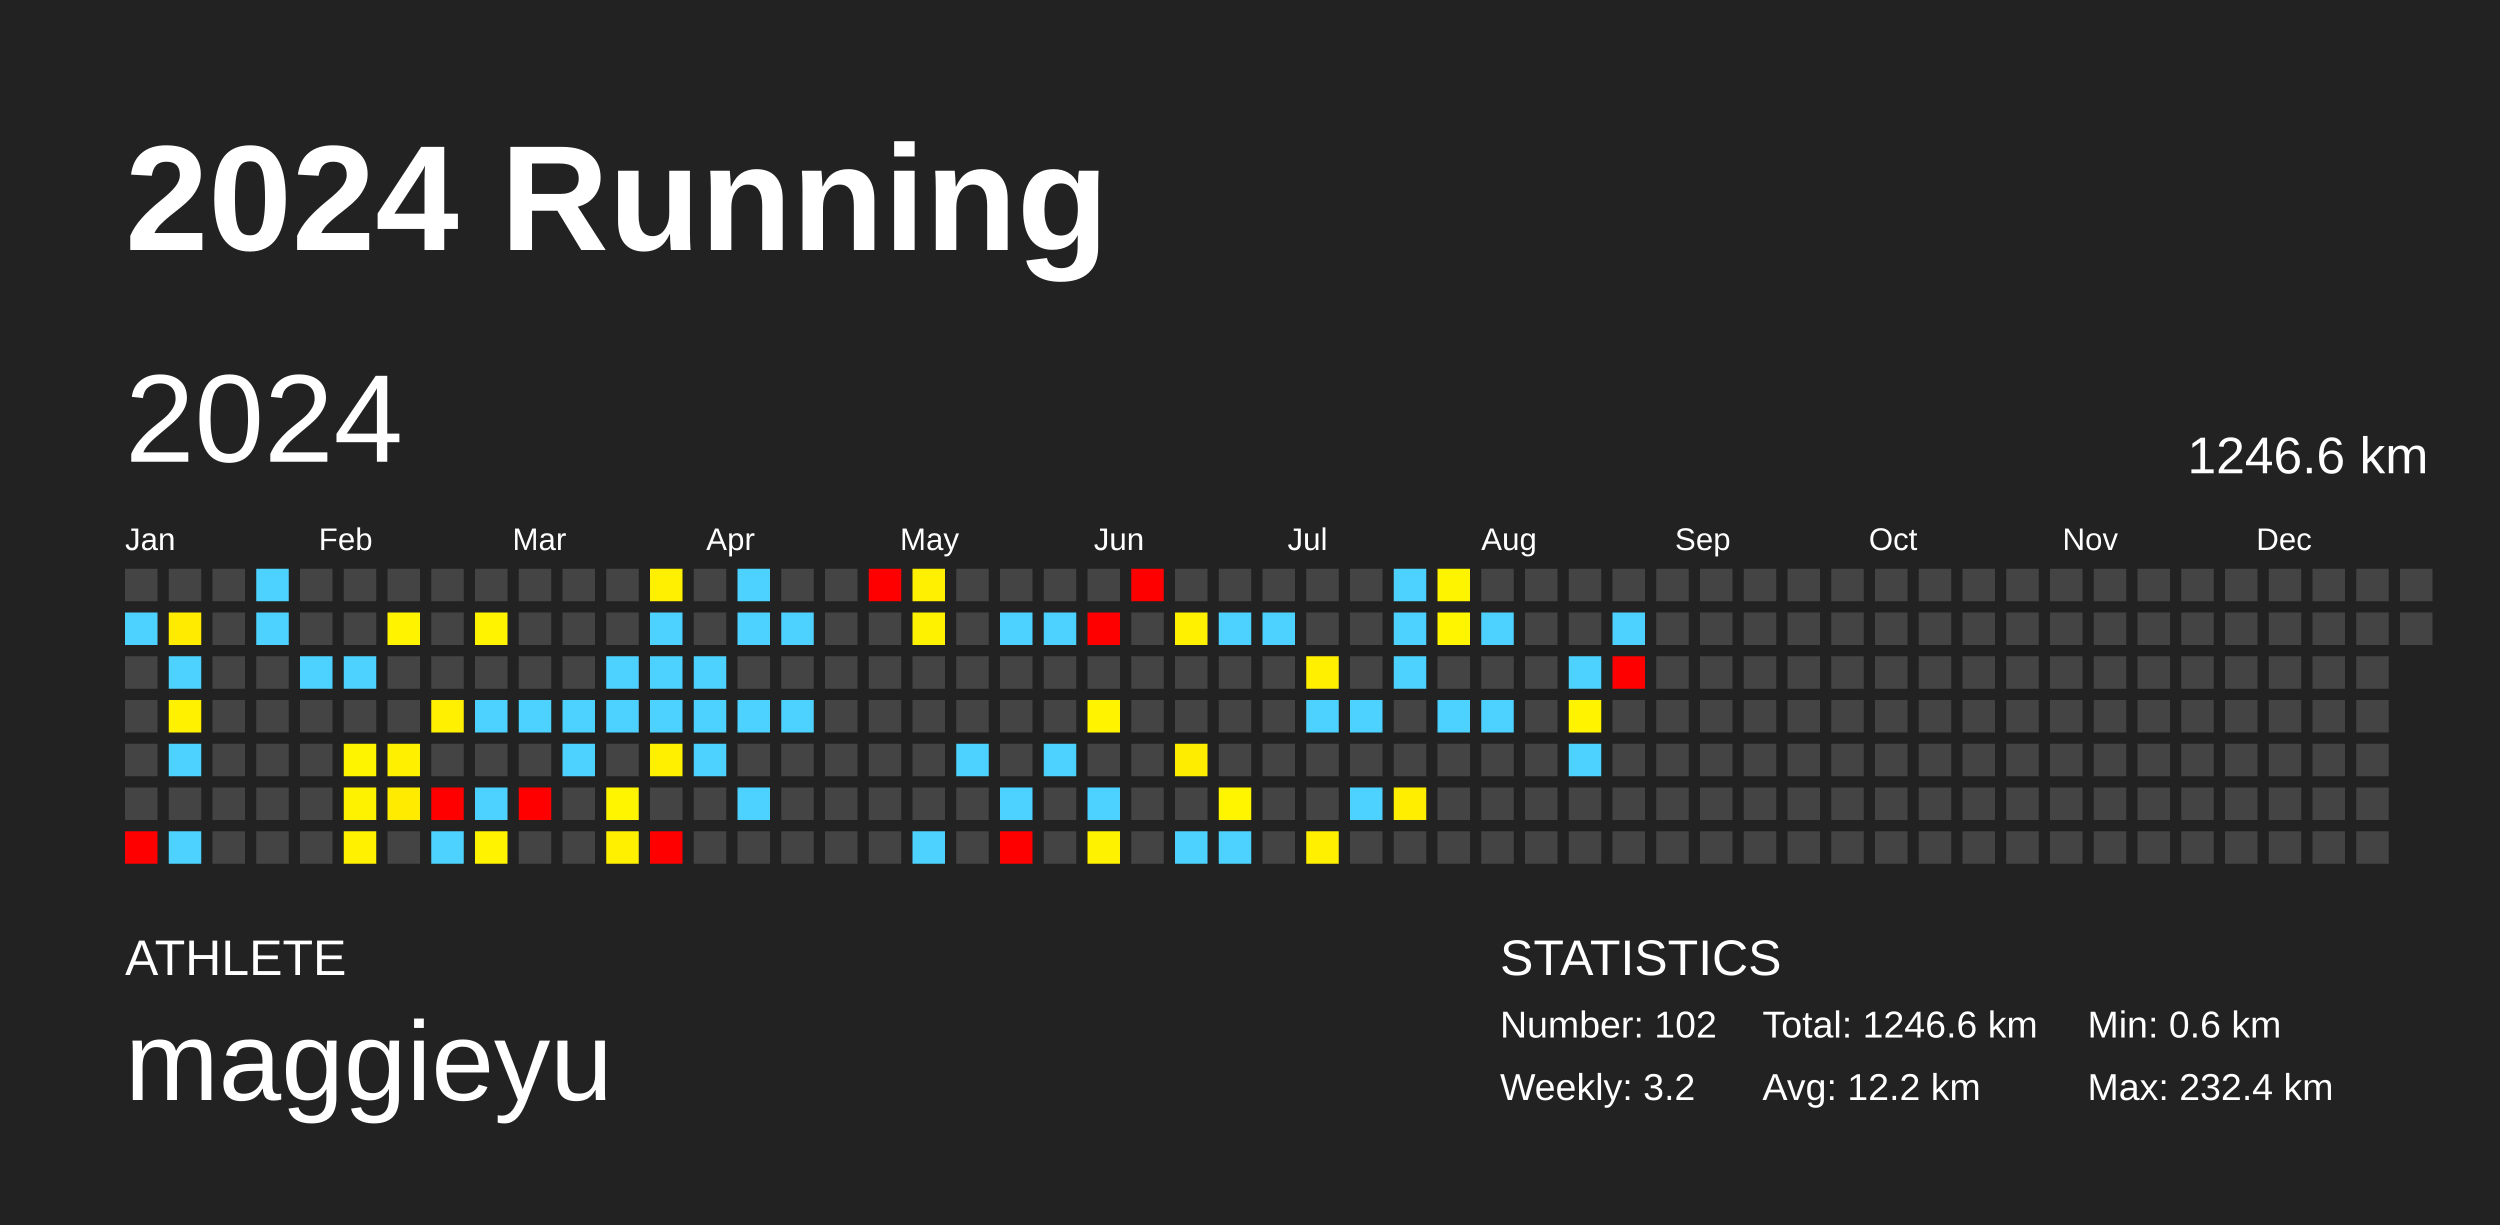
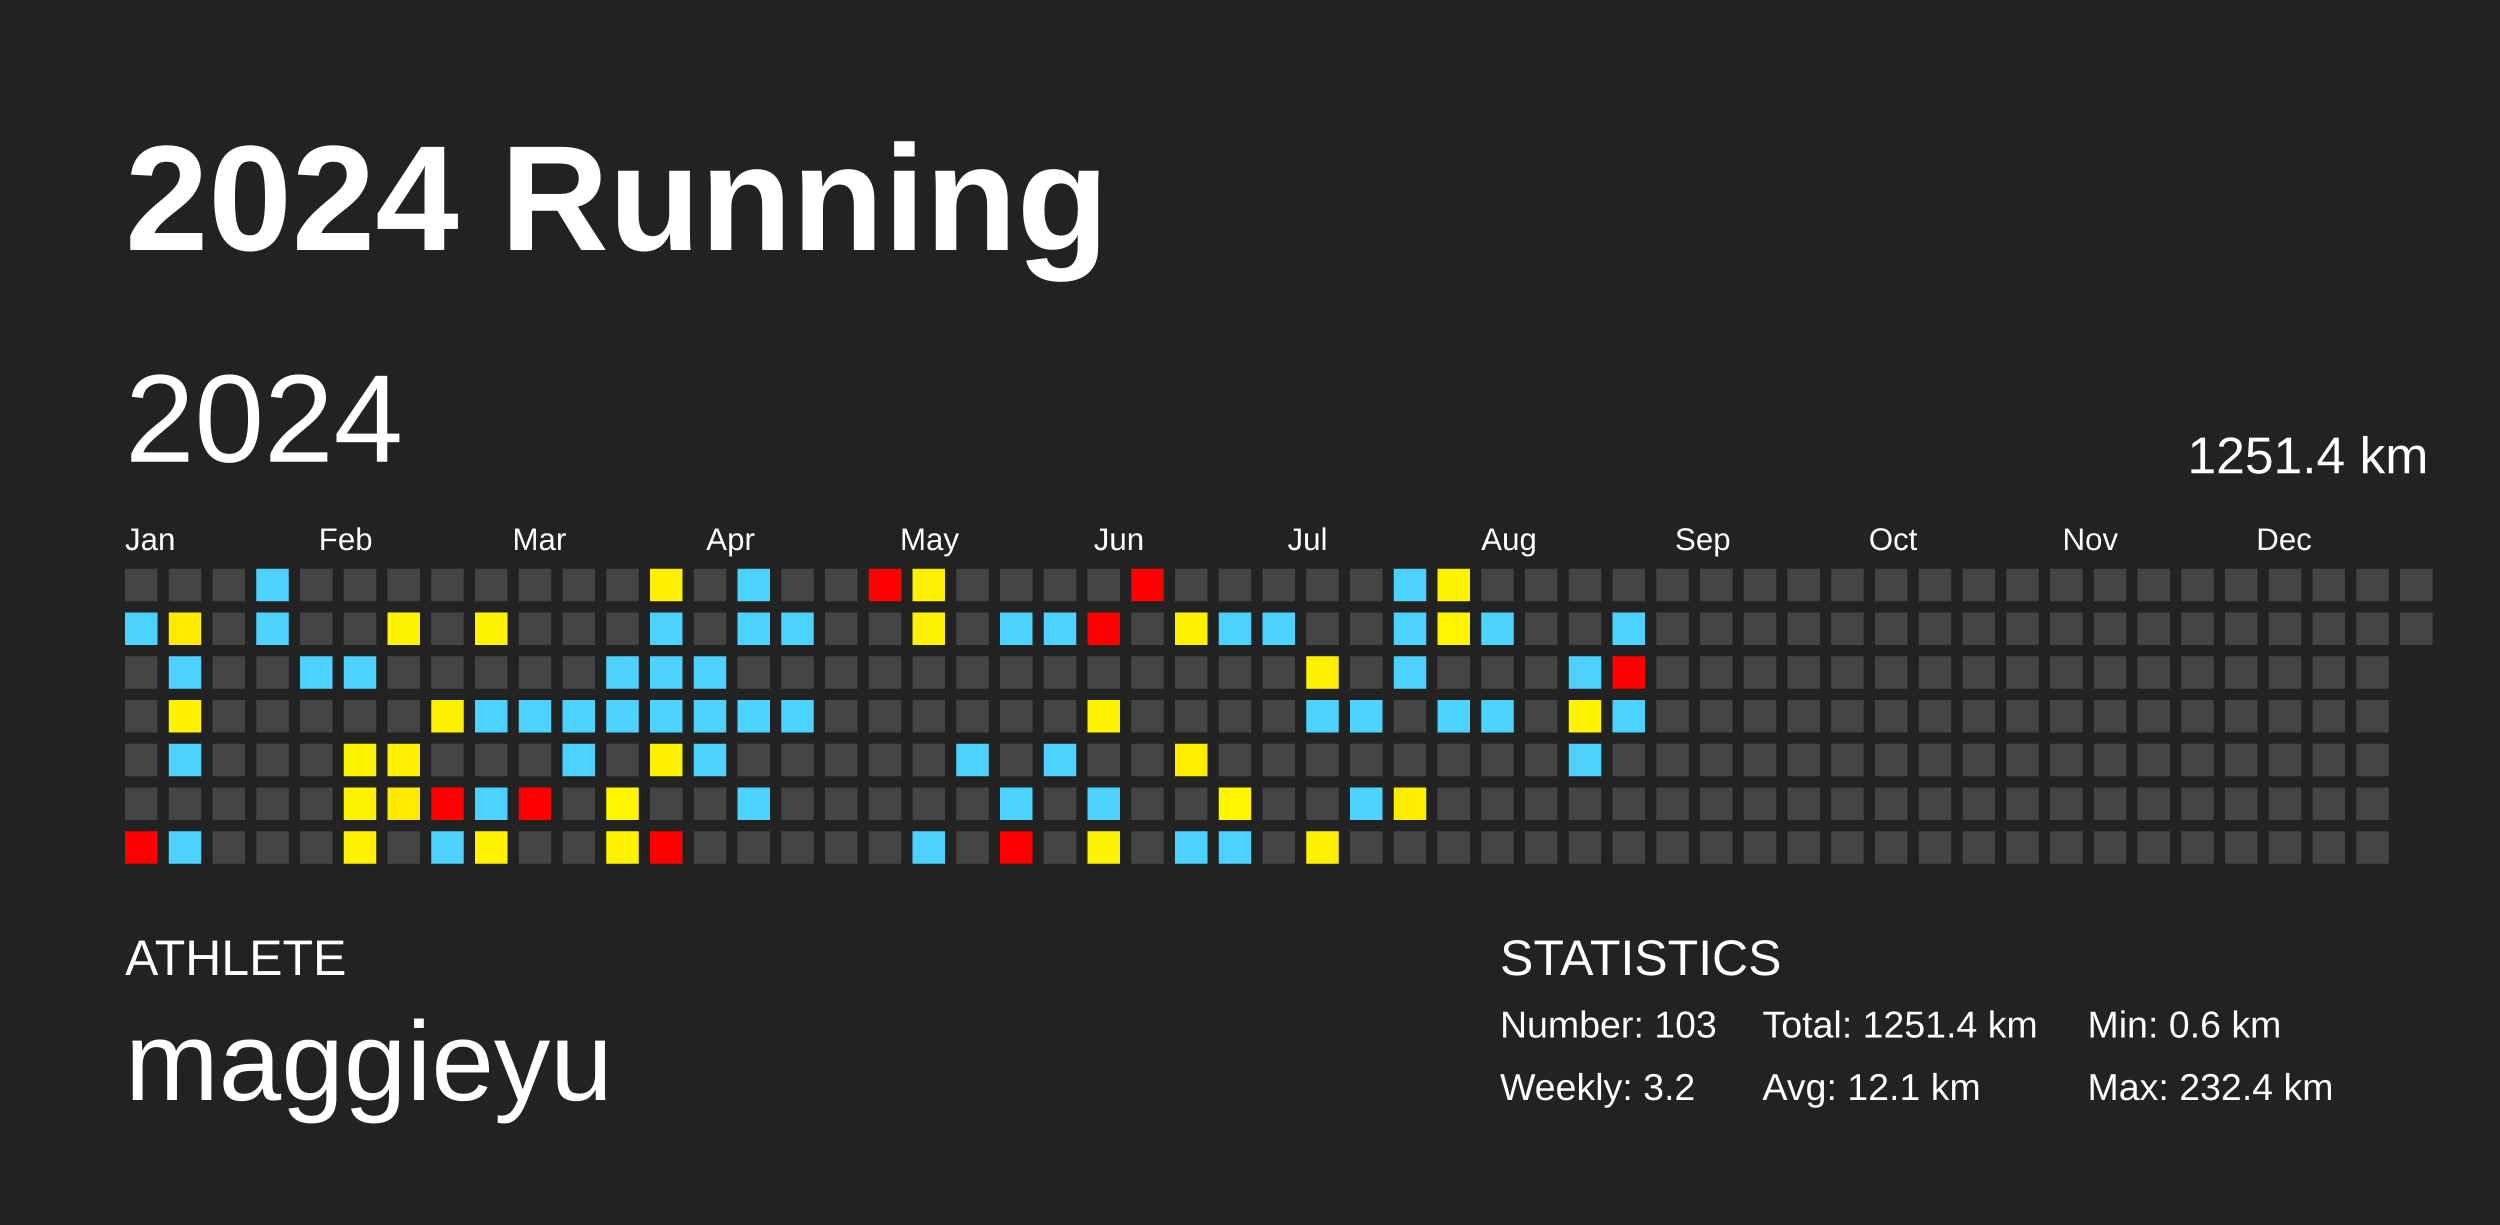
<svg xmlns="http://www.w3.org/2000/svg" baseProfile="full" height="98mm" version="1.1" viewBox="0,0,200,98" width="200mm">
  <defs />
  <rect fill="#222222" height="98" width="200" x="0" y="0" />
  <text fill="#FFFFFF" style="font-size:12px; font-family:Arial; font-weight:bold;" x="10" y="20">2024 Running</text>
  <text fill="#FFFFFF" style="font-size:4px; font-family:Arial" x="10" y="78">ATHLETE</text>
  <text fill="#FFFFFF" style="font-size:9px; font-family:Arial" x="10" y="88">maggieyu</text>
  <text fill="#FFFFFF" style="font-size:4px; font-family:Arial" x="120" y="78">STATISTICS</text>
-   <text fill="#FFFFFF" style="font-size:3px; font-family:Arial" x="120" y="83">Number: 102</text>
+   <text fill="#FFFFFF" style="font-size:3px; font-family:Arial" x="120" y="83">Number: 103</text>
  <text fill="#FFFFFF" style="font-size:3px; font-family:Arial" x="120" y="88">Weekly: 3.2</text>
-   <text fill="#FFFFFF" style="font-size:3px; font-family:Arial" x="141" y="83">Total: 1246.6 km</text>
-   <text fill="#FFFFFF" style="font-size:3px; font-family:Arial" x="141" y="88">Avg: 12.2 km</text>
+   <text fill="#FFFFFF" style="font-size:3px; font-family:Arial" x="141" y="83">Total: 1251.4 km</text>
+   <text fill="#FFFFFF" style="font-size:3px; font-family:Arial" x="141" y="88">Avg: 12.1 km</text>
  <text fill="#FFFFFF" style="font-size:3px; font-family:Arial" x="167" y="83">Min: 0.6 km</text>
  <text fill="#FFFFFF" style="font-size:3px; font-family:Arial" x="167" y="88">Max: 232.4 km</text>
  <text dominant-baseline="hanging" fill="#FFFFFF" style="font-size:10.0px; font-family:Arial;" x="10" y="30">2024</text>
-   <text dominant-baseline="hanging" fill="#FFFFFF" style="font-size:4.125px; font-family:Arial;" x="175" y="35">1246.6 km</text>
+   <text dominant-baseline="hanging" fill="#FFFFFF" style="font-size:4.125px; font-family:Arial;" x="175" y="35">1251.4 km</text>
  <text fill="#FFFFFF" style="font-size:2.5px; font-family:Arial" x="10.0" y="44">Jan</text>
  <text fill="#FFFFFF" style="font-size:2.5px; font-family:Arial" x="25.5" y="44">Feb</text>
  <text fill="#FFFFFF" style="font-size:2.5px; font-family:Arial" x="41.0" y="44">Mar</text>
  <text fill="#FFFFFF" style="font-size:2.5px; font-family:Arial" x="56.5" y="44">Apr</text>
  <text fill="#FFFFFF" style="font-size:2.5px; font-family:Arial" x="72.0" y="44">May</text>
  <text fill="#FFFFFF" style="font-size:2.5px; font-family:Arial" x="87.5" y="44">Jun</text>
  <text fill="#FFFFFF" style="font-size:2.5px; font-family:Arial" x="103.0" y="44">Jul</text>
  <text fill="#FFFFFF" style="font-size:2.5px; font-family:Arial" x="118.5" y="44">Aug</text>
  <text fill="#FFFFFF" style="font-size:2.5px; font-family:Arial" x="134.0" y="44">Sep</text>
  <text fill="#FFFFFF" style="font-size:2.5px; font-family:Arial" x="149.5" y="44">Oct</text>
  <text fill="#FFFFFF" style="font-size:2.5px; font-family:Arial" x="165.0" y="44">Nov</text>
  <text fill="#FFFFFF" style="font-size:2.5px; font-family:Arial" x="180.5" y="44">Dec</text>
  <rect fill="#444444" height="2.6" width="2.6" x="10.0" y="45.5" />
  <rect fill="#4dd2ff" height="2.6" width="2.6" x="10.0" y="49.0" />
  <rect fill="#444444" height="2.6" width="2.6" x="10.0" y="52.5" />
  <rect fill="#444444" height="2.6" width="2.6" x="10.0" y="56.0" />
  <rect fill="#444444" height="2.6" width="2.6" x="10.0" y="59.5" />
  <rect fill="#444444" height="2.6" width="2.6" x="10.0" y="63.0" />
  <rect fill="red" height="2.6" width="2.6" x="10.0" y="66.5" />
  <rect fill="#444444" height="2.6" width="2.6" x="13.5" y="45.5" />
  <rect fill="#ffeb00" height="2.6" width="2.6" x="13.5" y="49.0" />
  <rect fill="#4dd2ff" height="2.6" width="2.6" x="13.5" y="52.5" />
  <rect fill="#fff100" height="2.6" width="2.6" x="13.5" y="56.0" />
  <rect fill="#4dd2ff" height="2.6" width="2.6" x="13.5" y="59.5" />
  <rect fill="#444444" height="2.6" width="2.6" x="13.5" y="63.0" />
  <rect fill="#4dd2ff" height="2.6" width="2.6" x="13.5" y="66.5" />
  <rect fill="#444444" height="2.6" width="2.6" x="17.0" y="45.5" />
  <rect fill="#444444" height="2.6" width="2.6" x="17.0" y="49.0" />
  <rect fill="#444444" height="2.6" width="2.6" x="17.0" y="52.5" />
  <rect fill="#444444" height="2.6" width="2.6" x="17.0" y="56.0" />
  <rect fill="#444444" height="2.6" width="2.6" x="17.0" y="59.5" />
  <rect fill="#444444" height="2.6" width="2.6" x="17.0" y="63.0" />
  <rect fill="#444444" height="2.6" width="2.6" x="17.0" y="66.5" />
  <rect fill="#4dd2ff" height="2.6" width="2.6" x="20.5" y="45.5" />
  <rect fill="#4dd2ff" height="2.6" width="2.6" x="20.5" y="49.0" />
  <rect fill="#444444" height="2.6" width="2.6" x="20.5" y="52.5" />
  <rect fill="#444444" height="2.6" width="2.6" x="20.5" y="56.0" />
  <rect fill="#444444" height="2.6" width="2.6" x="20.5" y="59.5" />
  <rect fill="#444444" height="2.6" width="2.6" x="20.5" y="63.0" />
  <rect fill="#444444" height="2.6" width="2.6" x="20.5" y="66.5" />
  <rect fill="#444444" height="2.6" width="2.6" x="24.0" y="45.5" />
  <rect fill="#444444" height="2.6" width="2.6" x="24.0" y="49.0" />
  <rect fill="#4dd2ff" height="2.6" width="2.6" x="24.0" y="52.5" />
  <rect fill="#444444" height="2.6" width="2.6" x="24.0" y="56.0" />
  <rect fill="#444444" height="2.6" width="2.6" x="24.0" y="59.5" />
  <rect fill="#444444" height="2.6" width="2.6" x="24.0" y="63.0" />
  <rect fill="#444444" height="2.6" width="2.6" x="24.0" y="66.5" />
  <rect fill="#444444" height="2.6" width="2.6" x="27.5" y="45.5" />
  <rect fill="#444444" height="2.6" width="2.6" x="27.5" y="49.0" />
  <rect fill="#4dd2ff" height="2.6" width="2.6" x="27.5" y="52.5" />
  <rect fill="#444444" height="2.6" width="2.6" x="27.5" y="56.0" />
  <rect fill="#fff400" height="2.6" width="2.6" x="27.5" y="59.5" />
  <rect fill="#fff200" height="2.6" width="2.6" x="27.5" y="63.0" />
  <rect fill="#fff100" height="2.6" width="2.6" x="27.5" y="66.5" />
  <rect fill="#444444" height="2.6" width="2.6" x="31.0" y="45.5" />
  <rect fill="#fff300" height="2.6" width="2.6" x="31.0" y="49.0" />
  <rect fill="#444444" height="2.6" width="2.6" x="31.0" y="52.5" />
  <rect fill="#444444" height="2.6" width="2.6" x="31.0" y="56.0" />
  <rect fill="#fff000" height="2.6" width="2.6" x="31.0" y="59.5" />
  <rect fill="#ffeb00" height="2.6" width="2.6" x="31.0" y="63.0" />
  <rect fill="#444444" height="2.6" width="2.6" x="31.0" y="66.5" />
  <rect fill="#444444" height="2.6" width="2.6" x="34.5" y="45.5" />
  <rect fill="#444444" height="2.6" width="2.6" x="34.5" y="49.0" />
  <rect fill="#444444" height="2.6" width="2.6" x="34.5" y="52.5" />
  <rect fill="#ffef00" height="2.6" width="2.6" x="34.5" y="56.0" />
  <rect fill="#444444" height="2.6" width="2.6" x="34.5" y="59.5" />
  <rect fill="red" height="2.6" width="2.6" x="34.5" y="63.0" />
  <rect fill="#4dd2ff" height="2.6" width="2.6" x="34.5" y="66.5" />
  <rect fill="#444444" height="2.6" width="2.6" x="38.0" y="45.5" />
  <rect fill="#fff300" height="2.6" width="2.6" x="38.0" y="49.0" />
  <rect fill="#444444" height="2.6" width="2.6" x="38.0" y="52.5" />
  <rect fill="#4dd2ff" height="2.6" width="2.6" x="38.0" y="56.0" />
  <rect fill="#444444" height="2.6" width="2.6" x="38.0" y="59.5" />
  <rect fill="#4dd2ff" height="2.6" width="2.6" x="38.0" y="63.0" />
  <rect fill="#fff300" height="2.6" width="2.6" x="38.0" y="66.5" />
  <rect fill="#444444" height="2.6" width="2.6" x="41.5" y="45.5" />
  <rect fill="#444444" height="2.6" width="2.6" x="41.5" y="49.0" />
  <rect fill="#444444" height="2.6" width="2.6" x="41.5" y="52.5" />
  <rect fill="#4dd2ff" height="2.6" width="2.6" x="41.5" y="56.0" />
  <rect fill="#444444" height="2.6" width="2.6" x="41.5" y="59.5" />
  <rect fill="red" height="2.6" width="2.6" x="41.5" y="63.0" />
  <rect fill="#444444" height="2.6" width="2.6" x="41.5" y="66.5" />
  <rect fill="#444444" height="2.6" width="2.6" x="45.0" y="45.5" />
  <rect fill="#444444" height="2.6" width="2.6" x="45.0" y="49.0" />
  <rect fill="#444444" height="2.6" width="2.6" x="45.0" y="52.5" />
  <rect fill="#4dd2ff" height="2.6" width="2.6" x="45.0" y="56.0" />
  <rect fill="#4dd2ff" height="2.6" width="2.6" x="45.0" y="59.5" />
  <rect fill="#444444" height="2.6" width="2.6" x="45.0" y="63.0" />
  <rect fill="#444444" height="2.6" width="2.6" x="45.0" y="66.5" />
  <rect fill="#444444" height="2.6" width="2.6" x="48.5" y="45.5" />
  <rect fill="#444444" height="2.6" width="2.6" x="48.5" y="49.0" />
  <rect fill="#4dd2ff" height="2.6" width="2.6" x="48.5" y="52.5" />
  <rect fill="#4dd2ff" height="2.6" width="2.6" x="48.5" y="56.0" />
  <rect fill="#444444" height="2.6" width="2.6" x="48.5" y="59.5" />
  <rect fill="#fff500" height="2.6" width="2.6" x="48.5" y="63.0" />
  <rect fill="#fff000" height="2.6" width="2.6" x="48.5" y="66.5" />
  <rect fill="#ffef00" height="2.6" width="2.6" x="52.0" y="45.5" />
  <rect fill="#4dd2ff" height="2.6" width="2.6" x="52.0" y="49.0" />
  <rect fill="#4dd2ff" height="2.6" width="2.6" x="52.0" y="52.5" />
  <rect fill="#4dd2ff" height="2.6" width="2.6" x="52.0" y="56.0" />
  <rect fill="#fff000" height="2.6" width="2.6" x="52.0" y="59.5" />
  <rect fill="#444444" height="2.6" width="2.6" x="52.0" y="63.0" />
  <rect fill="red" height="2.6" width="2.6" x="52.0" y="66.5" />
  <rect fill="#444444" height="2.6" width="2.6" x="55.5" y="45.5" />
  <rect fill="#444444" height="2.6" width="2.6" x="55.5" y="49.0" />
  <rect fill="#4dd2ff" height="2.6" width="2.6" x="55.5" y="52.5" />
  <rect fill="#4dd2ff" height="2.6" width="2.6" x="55.5" y="56.0" />
  <rect fill="#4dd2ff" height="2.6" width="2.6" x="55.5" y="59.5" />
  <rect fill="#444444" height="2.6" width="2.6" x="55.5" y="63.0" />
  <rect fill="#444444" height="2.6" width="2.6" x="55.5" y="66.5" />
  <rect fill="#4dd2ff" height="2.6" width="2.6" x="59.0" y="45.5" />
  <rect fill="#4dd2ff" height="2.6" width="2.6" x="59.0" y="49.0" />
  <rect fill="#444444" height="2.6" width="2.6" x="59.0" y="52.5" />
  <rect fill="#4dd2ff" height="2.6" width="2.6" x="59.0" y="56.0" />
  <rect fill="#444444" height="2.6" width="2.6" x="59.0" y="59.5" />
  <rect fill="#4dd2ff" height="2.6" width="2.6" x="59.0" y="63.0" />
  <rect fill="#444444" height="2.6" width="2.6" x="59.0" y="66.5" />
  <rect fill="#444444" height="2.6" width="2.6" x="62.5" y="45.5" />
  <rect fill="#4dd2ff" height="2.6" width="2.6" x="62.5" y="49.0" />
  <rect fill="#444444" height="2.6" width="2.6" x="62.5" y="52.5" />
  <rect fill="#4dd2ff" height="2.6" width="2.6" x="62.5" y="56.0" />
  <rect fill="#444444" height="2.6" width="2.6" x="62.5" y="59.5" />
  <rect fill="#444444" height="2.6" width="2.6" x="62.5" y="63.0" />
  <rect fill="#444444" height="2.6" width="2.6" x="62.5" y="66.5" />
  <rect fill="#444444" height="2.6" width="2.6" x="66.0" y="45.5" />
  <rect fill="#444444" height="2.6" width="2.6" x="66.0" y="49.0" />
  <rect fill="#444444" height="2.6" width="2.6" x="66.0" y="52.5" />
  <rect fill="#444444" height="2.6" width="2.6" x="66.0" y="56.0" />
  <rect fill="#444444" height="2.6" width="2.6" x="66.0" y="59.5" />
  <rect fill="#444444" height="2.6" width="2.6" x="66.0" y="63.0" />
  <rect fill="#444444" height="2.6" width="2.6" x="66.0" y="66.5" />
  <rect fill="red" height="2.6" width="2.6" x="69.5" y="45.5" />
  <rect fill="#444444" height="2.6" width="2.6" x="69.5" y="49.0" />
  <rect fill="#444444" height="2.6" width="2.6" x="69.5" y="52.5" />
  <rect fill="#444444" height="2.6" width="2.6" x="69.5" y="56.0" />
  <rect fill="#444444" height="2.6" width="2.6" x="69.5" y="59.5" />
  <rect fill="#444444" height="2.6" width="2.6" x="69.5" y="63.0" />
  <rect fill="#444444" height="2.6" width="2.6" x="69.5" y="66.5" />
  <rect fill="#ffef00" height="2.6" width="2.6" x="73.0" y="45.5" />
  <rect fill="#fff200" height="2.6" width="2.6" x="73.0" y="49.0" />
  <rect fill="#444444" height="2.6" width="2.6" x="73.0" y="52.5" />
  <rect fill="#444444" height="2.6" width="2.6" x="73.0" y="56.0" />
  <rect fill="#444444" height="2.6" width="2.6" x="73.0" y="59.5" />
  <rect fill="#444444" height="2.6" width="2.6" x="73.0" y="63.0" />
  <rect fill="#4dd2ff" height="2.6" width="2.6" x="73.0" y="66.5" />
  <rect fill="#444444" height="2.6" width="2.6" x="76.5" y="45.5" />
  <rect fill="#444444" height="2.6" width="2.6" x="76.5" y="49.0" />
  <rect fill="#444444" height="2.6" width="2.6" x="76.5" y="52.5" />
  <rect fill="#444444" height="2.6" width="2.6" x="76.5" y="56.0" />
  <rect fill="#4dd2ff" height="2.6" width="2.6" x="76.5" y="59.5" />
  <rect fill="#444444" height="2.6" width="2.6" x="76.5" y="63.0" />
  <rect fill="#444444" height="2.6" width="2.6" x="76.5" y="66.5" />
  <rect fill="#444444" height="2.6" width="2.6" x="80.0" y="45.5" />
  <rect fill="#4dd2ff" height="2.6" width="2.6" x="80.0" y="49.0" />
  <rect fill="#444444" height="2.6" width="2.6" x="80.0" y="52.5" />
  <rect fill="#444444" height="2.6" width="2.6" x="80.0" y="56.0" />
  <rect fill="#444444" height="2.6" width="2.6" x="80.0" y="59.5" />
  <rect fill="#4dd2ff" height="2.6" width="2.6" x="80.0" y="63.0" />
  <rect fill="red" height="2.6" width="2.6" x="80.0" y="66.5" />
  <rect fill="#444444" height="2.6" width="2.6" x="83.5" y="45.5" />
  <rect fill="#4dd2ff" height="2.6" width="2.6" x="83.5" y="49.0" />
  <rect fill="#444444" height="2.6" width="2.6" x="83.5" y="52.5" />
  <rect fill="#444444" height="2.6" width="2.6" x="83.5" y="56.0" />
  <rect fill="#4dd2ff" height="2.6" width="2.6" x="83.5" y="59.5" />
  <rect fill="#444444" height="2.6" width="2.6" x="83.5" y="63.0" />
  <rect fill="#444444" height="2.6" width="2.6" x="83.5" y="66.5" />
  <rect fill="#444444" height="2.6" width="2.6" x="87.0" y="45.5" />
  <rect fill="red" height="2.6" width="2.6" x="87.0" y="49.0" />
  <rect fill="#444444" height="2.6" width="2.6" x="87.0" y="52.5" />
  <rect fill="#fff300" height="2.6" width="2.6" x="87.0" y="56.0" />
  <rect fill="#444444" height="2.6" width="2.6" x="87.0" y="59.5" />
  <rect fill="#4dd2ff" height="2.6" width="2.6" x="87.0" y="63.0" />
  <rect fill="#fff200" height="2.6" width="2.6" x="87.0" y="66.5" />
  <rect fill="red" height="2.6" width="2.6" x="90.5" y="45.5" />
  <rect fill="#444444" height="2.6" width="2.6" x="90.5" y="49.0" />
  <rect fill="#444444" height="2.6" width="2.6" x="90.5" y="52.5" />
  <rect fill="#444444" height="2.6" width="2.6" x="90.5" y="56.0" />
  <rect fill="#444444" height="2.6" width="2.6" x="90.5" y="59.5" />
  <rect fill="#444444" height="2.6" width="2.6" x="90.5" y="63.0" />
  <rect fill="#444444" height="2.6" width="2.6" x="90.5" y="66.5" />
  <rect fill="#444444" height="2.6" width="2.6" x="94.0" y="45.5" />
  <rect fill="#fff100" height="2.6" width="2.6" x="94.0" y="49.0" />
  <rect fill="#444444" height="2.6" width="2.6" x="94.0" y="52.5" />
  <rect fill="#444444" height="2.6" width="2.6" x="94.0" y="56.0" />
  <rect fill="#ffed00" height="2.6" width="2.6" x="94.0" y="59.5" />
  <rect fill="#444444" height="2.6" width="2.6" x="94.0" y="63.0" />
  <rect fill="#4dd2ff" height="2.6" width="2.6" x="94.0" y="66.5" />
  <rect fill="#444444" height="2.6" width="2.6" x="97.5" y="45.5" />
  <rect fill="#4dd2ff" height="2.6" width="2.6" x="97.5" y="49.0" />
  <rect fill="#444444" height="2.6" width="2.6" x="97.5" y="52.5" />
  <rect fill="#444444" height="2.6" width="2.6" x="97.5" y="56.0" />
  <rect fill="#444444" height="2.6" width="2.6" x="97.5" y="59.5" />
  <rect fill="#fff500" height="2.6" width="2.6" x="97.5" y="63.0" />
  <rect fill="#4dd2ff" height="2.6" width="2.6" x="97.5" y="66.5" />
  <rect fill="#444444" height="2.6" width="2.6" x="101.0" y="45.5" />
  <rect fill="#4dd2ff" height="2.6" width="2.6" x="101.0" y="49.0" />
  <rect fill="#444444" height="2.6" width="2.6" x="101.0" y="52.5" />
  <rect fill="#444444" height="2.6" width="2.6" x="101.0" y="56.0" />
  <rect fill="#444444" height="2.6" width="2.6" x="101.0" y="59.5" />
  <rect fill="#444444" height="2.6" width="2.6" x="101.0" y="63.0" />
  <rect fill="#444444" height="2.6" width="2.6" x="101.0" y="66.5" />
  <rect fill="#444444" height="2.6" width="2.6" x="104.5" y="45.5" />
  <rect fill="#444444" height="2.6" width="2.6" x="104.5" y="49.0" />
  <rect fill="#fff000" height="2.6" width="2.6" x="104.5" y="52.5" />
  <rect fill="#4dd2ff" height="2.6" width="2.6" x="104.5" y="56.0" />
  <rect fill="#444444" height="2.6" width="2.6" x="104.5" y="59.5" />
  <rect fill="#444444" height="2.6" width="2.6" x="104.5" y="63.0" />
  <rect fill="#fff000" height="2.6" width="2.6" x="104.5" y="66.5" />
  <rect fill="#444444" height="2.6" width="2.6" x="108.0" y="45.5" />
  <rect fill="#444444" height="2.6" width="2.6" x="108.0" y="49.0" />
  <rect fill="#444444" height="2.6" width="2.6" x="108.0" y="52.5" />
  <rect fill="#4dd2ff" height="2.6" width="2.6" x="108.0" y="56.0" />
  <rect fill="#444444" height="2.6" width="2.6" x="108.0" y="59.5" />
  <rect fill="#4dd2ff" height="2.6" width="2.6" x="108.0" y="63.0" />
  <rect fill="#444444" height="2.6" width="2.6" x="108.0" y="66.5" />
  <rect fill="#4dd2ff" height="2.6" width="2.6" x="111.5" y="45.5" />
  <rect fill="#4dd2ff" height="2.6" width="2.6" x="111.5" y="49.0" />
  <rect fill="#4dd2ff" height="2.6" width="2.6" x="111.5" y="52.5" />
  <rect fill="#444444" height="2.6" width="2.6" x="111.5" y="56.0" />
  <rect fill="#444444" height="2.6" width="2.6" x="111.5" y="59.5" />
  <rect fill="#ffee00" height="2.6" width="2.6" x="111.5" y="63.0" />
  <rect fill="#444444" height="2.6" width="2.6" x="111.5" y="66.5" />
  <rect fill="#fff400" height="2.6" width="2.6" x="115.0" y="45.5" />
  <rect fill="#fff500" height="2.6" width="2.6" x="115.0" y="49.0" />
  <rect fill="#444444" height="2.6" width="2.6" x="115.0" y="52.5" />
  <rect fill="#4dd2ff" height="2.6" width="2.6" x="115.0" y="56.0" />
  <rect fill="#444444" height="2.6" width="2.6" x="115.0" y="59.5" />
  <rect fill="#444444" height="2.6" width="2.6" x="115.0" y="63.0" />
  <rect fill="#444444" height="2.6" width="2.6" x="115.0" y="66.5" />
  <rect fill="#444444" height="2.6" width="2.6" x="118.5" y="45.5" />
  <rect fill="#4dd2ff" height="2.6" width="2.6" x="118.5" y="49.0" />
  <rect fill="#444444" height="2.6" width="2.6" x="118.5" y="52.5" />
  <rect fill="#4dd2ff" height="2.6" width="2.6" x="118.5" y="56.0" />
  <rect fill="#444444" height="2.6" width="2.6" x="118.5" y="59.5" />
  <rect fill="#444444" height="2.6" width="2.6" x="118.5" y="63.0" />
  <rect fill="#444444" height="2.6" width="2.6" x="118.5" y="66.5" />
  <rect fill="#444444" height="2.6" width="2.6" x="122.0" y="45.5" />
  <rect fill="#444444" height="2.6" width="2.6" x="122.0" y="49.0" />
  <rect fill="#444444" height="2.6" width="2.6" x="122.0" y="52.5" />
  <rect fill="#444444" height="2.6" width="2.6" x="122.0" y="56.0" />
  <rect fill="#444444" height="2.6" width="2.6" x="122.0" y="59.5" />
  <rect fill="#444444" height="2.6" width="2.6" x="122.0" y="63.0" />
  <rect fill="#444444" height="2.6" width="2.6" x="122.0" y="66.5" />
  <rect fill="#444444" height="2.6" width="2.6" x="125.5" y="45.5" />
  <rect fill="#444444" height="2.6" width="2.6" x="125.5" y="49.0" />
  <rect fill="#4dd2ff" height="2.6" width="2.6" x="125.5" y="52.5" />
  <rect fill="#fff300" height="2.6" width="2.6" x="125.5" y="56.0" />
  <rect fill="#4dd2ff" height="2.6" width="2.6" x="125.5" y="59.5" />
  <rect fill="#444444" height="2.6" width="2.6" x="125.5" y="63.0" />
  <rect fill="#444444" height="2.6" width="2.6" x="125.5" y="66.5" />
  <rect fill="#444444" height="2.6" width="2.6" x="129.0" y="45.5" />
  <rect fill="#4dd2ff" height="2.6" width="2.6" x="129.0" y="49.0" />
  <rect fill="red" height="2.6" width="2.6" x="129.0" y="52.5" />
-   <rect fill="#444444" height="2.6" width="2.6" x="129.0" y="56.0" />
+   <rect fill="#4dd2ff" height="2.6" width="2.6" x="129.0" y="56.0" />
  <rect fill="#444444" height="2.6" width="2.6" x="129.0" y="59.5" />
  <rect fill="#444444" height="2.6" width="2.6" x="129.0" y="63.0" />
  <rect fill="#444444" height="2.6" width="2.6" x="129.0" y="66.5" />
  <rect fill="#444444" height="2.6" width="2.6" x="132.5" y="45.5" />
  <rect fill="#444444" height="2.6" width="2.6" x="132.5" y="49.0" />
  <rect fill="#444444" height="2.6" width="2.6" x="132.5" y="52.5" />
  <rect fill="#444444" height="2.6" width="2.6" x="132.5" y="56.0" />
  <rect fill="#444444" height="2.6" width="2.6" x="132.5" y="59.5" />
  <rect fill="#444444" height="2.6" width="2.6" x="132.5" y="63.0" />
  <rect fill="#444444" height="2.6" width="2.6" x="132.5" y="66.5" />
  <rect fill="#444444" height="2.6" width="2.6" x="136.0" y="45.5" />
  <rect fill="#444444" height="2.6" width="2.6" x="136.0" y="49.0" />
  <rect fill="#444444" height="2.6" width="2.6" x="136.0" y="52.5" />
  <rect fill="#444444" height="2.6" width="2.6" x="136.0" y="56.0" />
  <rect fill="#444444" height="2.6" width="2.6" x="136.0" y="59.5" />
  <rect fill="#444444" height="2.6" width="2.6" x="136.0" y="63.0" />
  <rect fill="#444444" height="2.6" width="2.6" x="136.0" y="66.5" />
  <rect fill="#444444" height="2.6" width="2.6" x="139.5" y="45.5" />
  <rect fill="#444444" height="2.6" width="2.6" x="139.5" y="49.0" />
  <rect fill="#444444" height="2.6" width="2.6" x="139.5" y="52.5" />
  <rect fill="#444444" height="2.6" width="2.6" x="139.5" y="56.0" />
  <rect fill="#444444" height="2.6" width="2.6" x="139.5" y="59.5" />
  <rect fill="#444444" height="2.6" width="2.6" x="139.5" y="63.0" />
  <rect fill="#444444" height="2.6" width="2.6" x="139.5" y="66.5" />
  <rect fill="#444444" height="2.6" width="2.6" x="143.0" y="45.5" />
  <rect fill="#444444" height="2.6" width="2.6" x="143.0" y="49.0" />
  <rect fill="#444444" height="2.6" width="2.6" x="143.0" y="52.5" />
  <rect fill="#444444" height="2.6" width="2.6" x="143.0" y="56.0" />
  <rect fill="#444444" height="2.6" width="2.6" x="143.0" y="59.5" />
  <rect fill="#444444" height="2.6" width="2.6" x="143.0" y="63.0" />
  <rect fill="#444444" height="2.6" width="2.6" x="143.0" y="66.5" />
  <rect fill="#444444" height="2.6" width="2.6" x="146.5" y="45.5" />
  <rect fill="#444444" height="2.6" width="2.6" x="146.5" y="49.0" />
  <rect fill="#444444" height="2.6" width="2.6" x="146.5" y="52.5" />
  <rect fill="#444444" height="2.6" width="2.6" x="146.5" y="56.0" />
  <rect fill="#444444" height="2.6" width="2.6" x="146.5" y="59.5" />
  <rect fill="#444444" height="2.6" width="2.6" x="146.5" y="63.0" />
  <rect fill="#444444" height="2.6" width="2.6" x="146.5" y="66.5" />
  <rect fill="#444444" height="2.6" width="2.6" x="150.0" y="45.5" />
  <rect fill="#444444" height="2.6" width="2.6" x="150.0" y="49.0" />
  <rect fill="#444444" height="2.6" width="2.6" x="150.0" y="52.5" />
  <rect fill="#444444" height="2.6" width="2.6" x="150.0" y="56.0" />
  <rect fill="#444444" height="2.6" width="2.6" x="150.0" y="59.5" />
  <rect fill="#444444" height="2.6" width="2.6" x="150.0" y="63.0" />
  <rect fill="#444444" height="2.6" width="2.6" x="150.0" y="66.5" />
  <rect fill="#444444" height="2.6" width="2.6" x="153.5" y="45.5" />
  <rect fill="#444444" height="2.6" width="2.6" x="153.5" y="49.0" />
  <rect fill="#444444" height="2.6" width="2.6" x="153.5" y="52.5" />
  <rect fill="#444444" height="2.6" width="2.6" x="153.5" y="56.0" />
  <rect fill="#444444" height="2.6" width="2.6" x="153.5" y="59.5" />
  <rect fill="#444444" height="2.6" width="2.6" x="153.5" y="63.0" />
  <rect fill="#444444" height="2.6" width="2.6" x="153.5" y="66.5" />
  <rect fill="#444444" height="2.6" width="2.6" x="157.0" y="45.5" />
  <rect fill="#444444" height="2.6" width="2.6" x="157.0" y="49.0" />
  <rect fill="#444444" height="2.6" width="2.6" x="157.0" y="52.5" />
  <rect fill="#444444" height="2.6" width="2.6" x="157.0" y="56.0" />
  <rect fill="#444444" height="2.6" width="2.6" x="157.0" y="59.5" />
  <rect fill="#444444" height="2.6" width="2.6" x="157.0" y="63.0" />
  <rect fill="#444444" height="2.6" width="2.6" x="157.0" y="66.5" />
  <rect fill="#444444" height="2.6" width="2.6" x="160.5" y="45.5" />
  <rect fill="#444444" height="2.6" width="2.6" x="160.5" y="49.0" />
  <rect fill="#444444" height="2.6" width="2.6" x="160.5" y="52.5" />
  <rect fill="#444444" height="2.6" width="2.6" x="160.5" y="56.0" />
  <rect fill="#444444" height="2.6" width="2.6" x="160.5" y="59.5" />
  <rect fill="#444444" height="2.6" width="2.6" x="160.5" y="63.0" />
  <rect fill="#444444" height="2.6" width="2.6" x="160.5" y="66.5" />
  <rect fill="#444444" height="2.6" width="2.6" x="164.0" y="45.5" />
  <rect fill="#444444" height="2.6" width="2.6" x="164.0" y="49.0" />
  <rect fill="#444444" height="2.6" width="2.6" x="164.0" y="52.5" />
  <rect fill="#444444" height="2.6" width="2.6" x="164.0" y="56.0" />
  <rect fill="#444444" height="2.6" width="2.6" x="164.0" y="59.5" />
  <rect fill="#444444" height="2.6" width="2.6" x="164.0" y="63.0" />
  <rect fill="#444444" height="2.6" width="2.6" x="164.0" y="66.5" />
  <rect fill="#444444" height="2.6" width="2.6" x="167.5" y="45.5" />
  <rect fill="#444444" height="2.6" width="2.6" x="167.5" y="49.0" />
  <rect fill="#444444" height="2.6" width="2.6" x="167.5" y="52.5" />
  <rect fill="#444444" height="2.6" width="2.6" x="167.5" y="56.0" />
  <rect fill="#444444" height="2.6" width="2.6" x="167.5" y="59.5" />
  <rect fill="#444444" height="2.6" width="2.6" x="167.5" y="63.0" />
  <rect fill="#444444" height="2.6" width="2.6" x="167.5" y="66.5" />
  <rect fill="#444444" height="2.6" width="2.6" x="171.0" y="45.5" />
  <rect fill="#444444" height="2.6" width="2.6" x="171.0" y="49.0" />
  <rect fill="#444444" height="2.6" width="2.6" x="171.0" y="52.5" />
  <rect fill="#444444" height="2.6" width="2.6" x="171.0" y="56.0" />
  <rect fill="#444444" height="2.6" width="2.6" x="171.0" y="59.5" />
  <rect fill="#444444" height="2.6" width="2.6" x="171.0" y="63.0" />
  <rect fill="#444444" height="2.6" width="2.6" x="171.0" y="66.5" />
  <rect fill="#444444" height="2.6" width="2.6" x="174.5" y="45.5" />
  <rect fill="#444444" height="2.6" width="2.6" x="174.5" y="49.0" />
  <rect fill="#444444" height="2.6" width="2.6" x="174.5" y="52.5" />
  <rect fill="#444444" height="2.6" width="2.6" x="174.5" y="56.0" />
  <rect fill="#444444" height="2.6" width="2.6" x="174.5" y="59.5" />
  <rect fill="#444444" height="2.6" width="2.6" x="174.5" y="63.0" />
  <rect fill="#444444" height="2.6" width="2.6" x="174.5" y="66.5" />
  <rect fill="#444444" height="2.6" width="2.6" x="178.0" y="45.5" />
  <rect fill="#444444" height="2.6" width="2.6" x="178.0" y="49.0" />
  <rect fill="#444444" height="2.6" width="2.6" x="178.0" y="52.5" />
  <rect fill="#444444" height="2.6" width="2.6" x="178.0" y="56.0" />
  <rect fill="#444444" height="2.6" width="2.6" x="178.0" y="59.5" />
  <rect fill="#444444" height="2.6" width="2.6" x="178.0" y="63.0" />
  <rect fill="#444444" height="2.6" width="2.6" x="178.0" y="66.5" />
  <rect fill="#444444" height="2.6" width="2.6" x="181.5" y="45.5" />
  <rect fill="#444444" height="2.6" width="2.6" x="181.5" y="49.0" />
  <rect fill="#444444" height="2.6" width="2.6" x="181.5" y="52.5" />
  <rect fill="#444444" height="2.6" width="2.6" x="181.5" y="56.0" />
  <rect fill="#444444" height="2.6" width="2.6" x="181.5" y="59.5" />
  <rect fill="#444444" height="2.6" width="2.6" x="181.5" y="63.0" />
  <rect fill="#444444" height="2.6" width="2.6" x="181.5" y="66.5" />
  <rect fill="#444444" height="2.6" width="2.6" x="185.0" y="45.5" />
  <rect fill="#444444" height="2.6" width="2.6" x="185.0" y="49.0" />
  <rect fill="#444444" height="2.6" width="2.6" x="185.0" y="52.5" />
  <rect fill="#444444" height="2.6" width="2.6" x="185.0" y="56.0" />
  <rect fill="#444444" height="2.6" width="2.6" x="185.0" y="59.5" />
  <rect fill="#444444" height="2.6" width="2.6" x="185.0" y="63.0" />
  <rect fill="#444444" height="2.6" width="2.6" x="185.0" y="66.5" />
  <rect fill="#444444" height="2.6" width="2.6" x="188.5" y="45.5" />
  <rect fill="#444444" height="2.6" width="2.6" x="188.5" y="49.0" />
  <rect fill="#444444" height="2.6" width="2.6" x="188.5" y="52.5" />
  <rect fill="#444444" height="2.6" width="2.6" x="188.5" y="56.0" />
  <rect fill="#444444" height="2.6" width="2.6" x="188.5" y="59.5" />
  <rect fill="#444444" height="2.6" width="2.6" x="188.5" y="63.0" />
  <rect fill="#444444" height="2.6" width="2.6" x="188.5" y="66.5" />
  <rect fill="#444444" height="2.6" width="2.6" x="192.0" y="45.5" />
  <rect fill="#444444" height="2.6" width="2.6" x="192.0" y="49.0" />
</svg>
